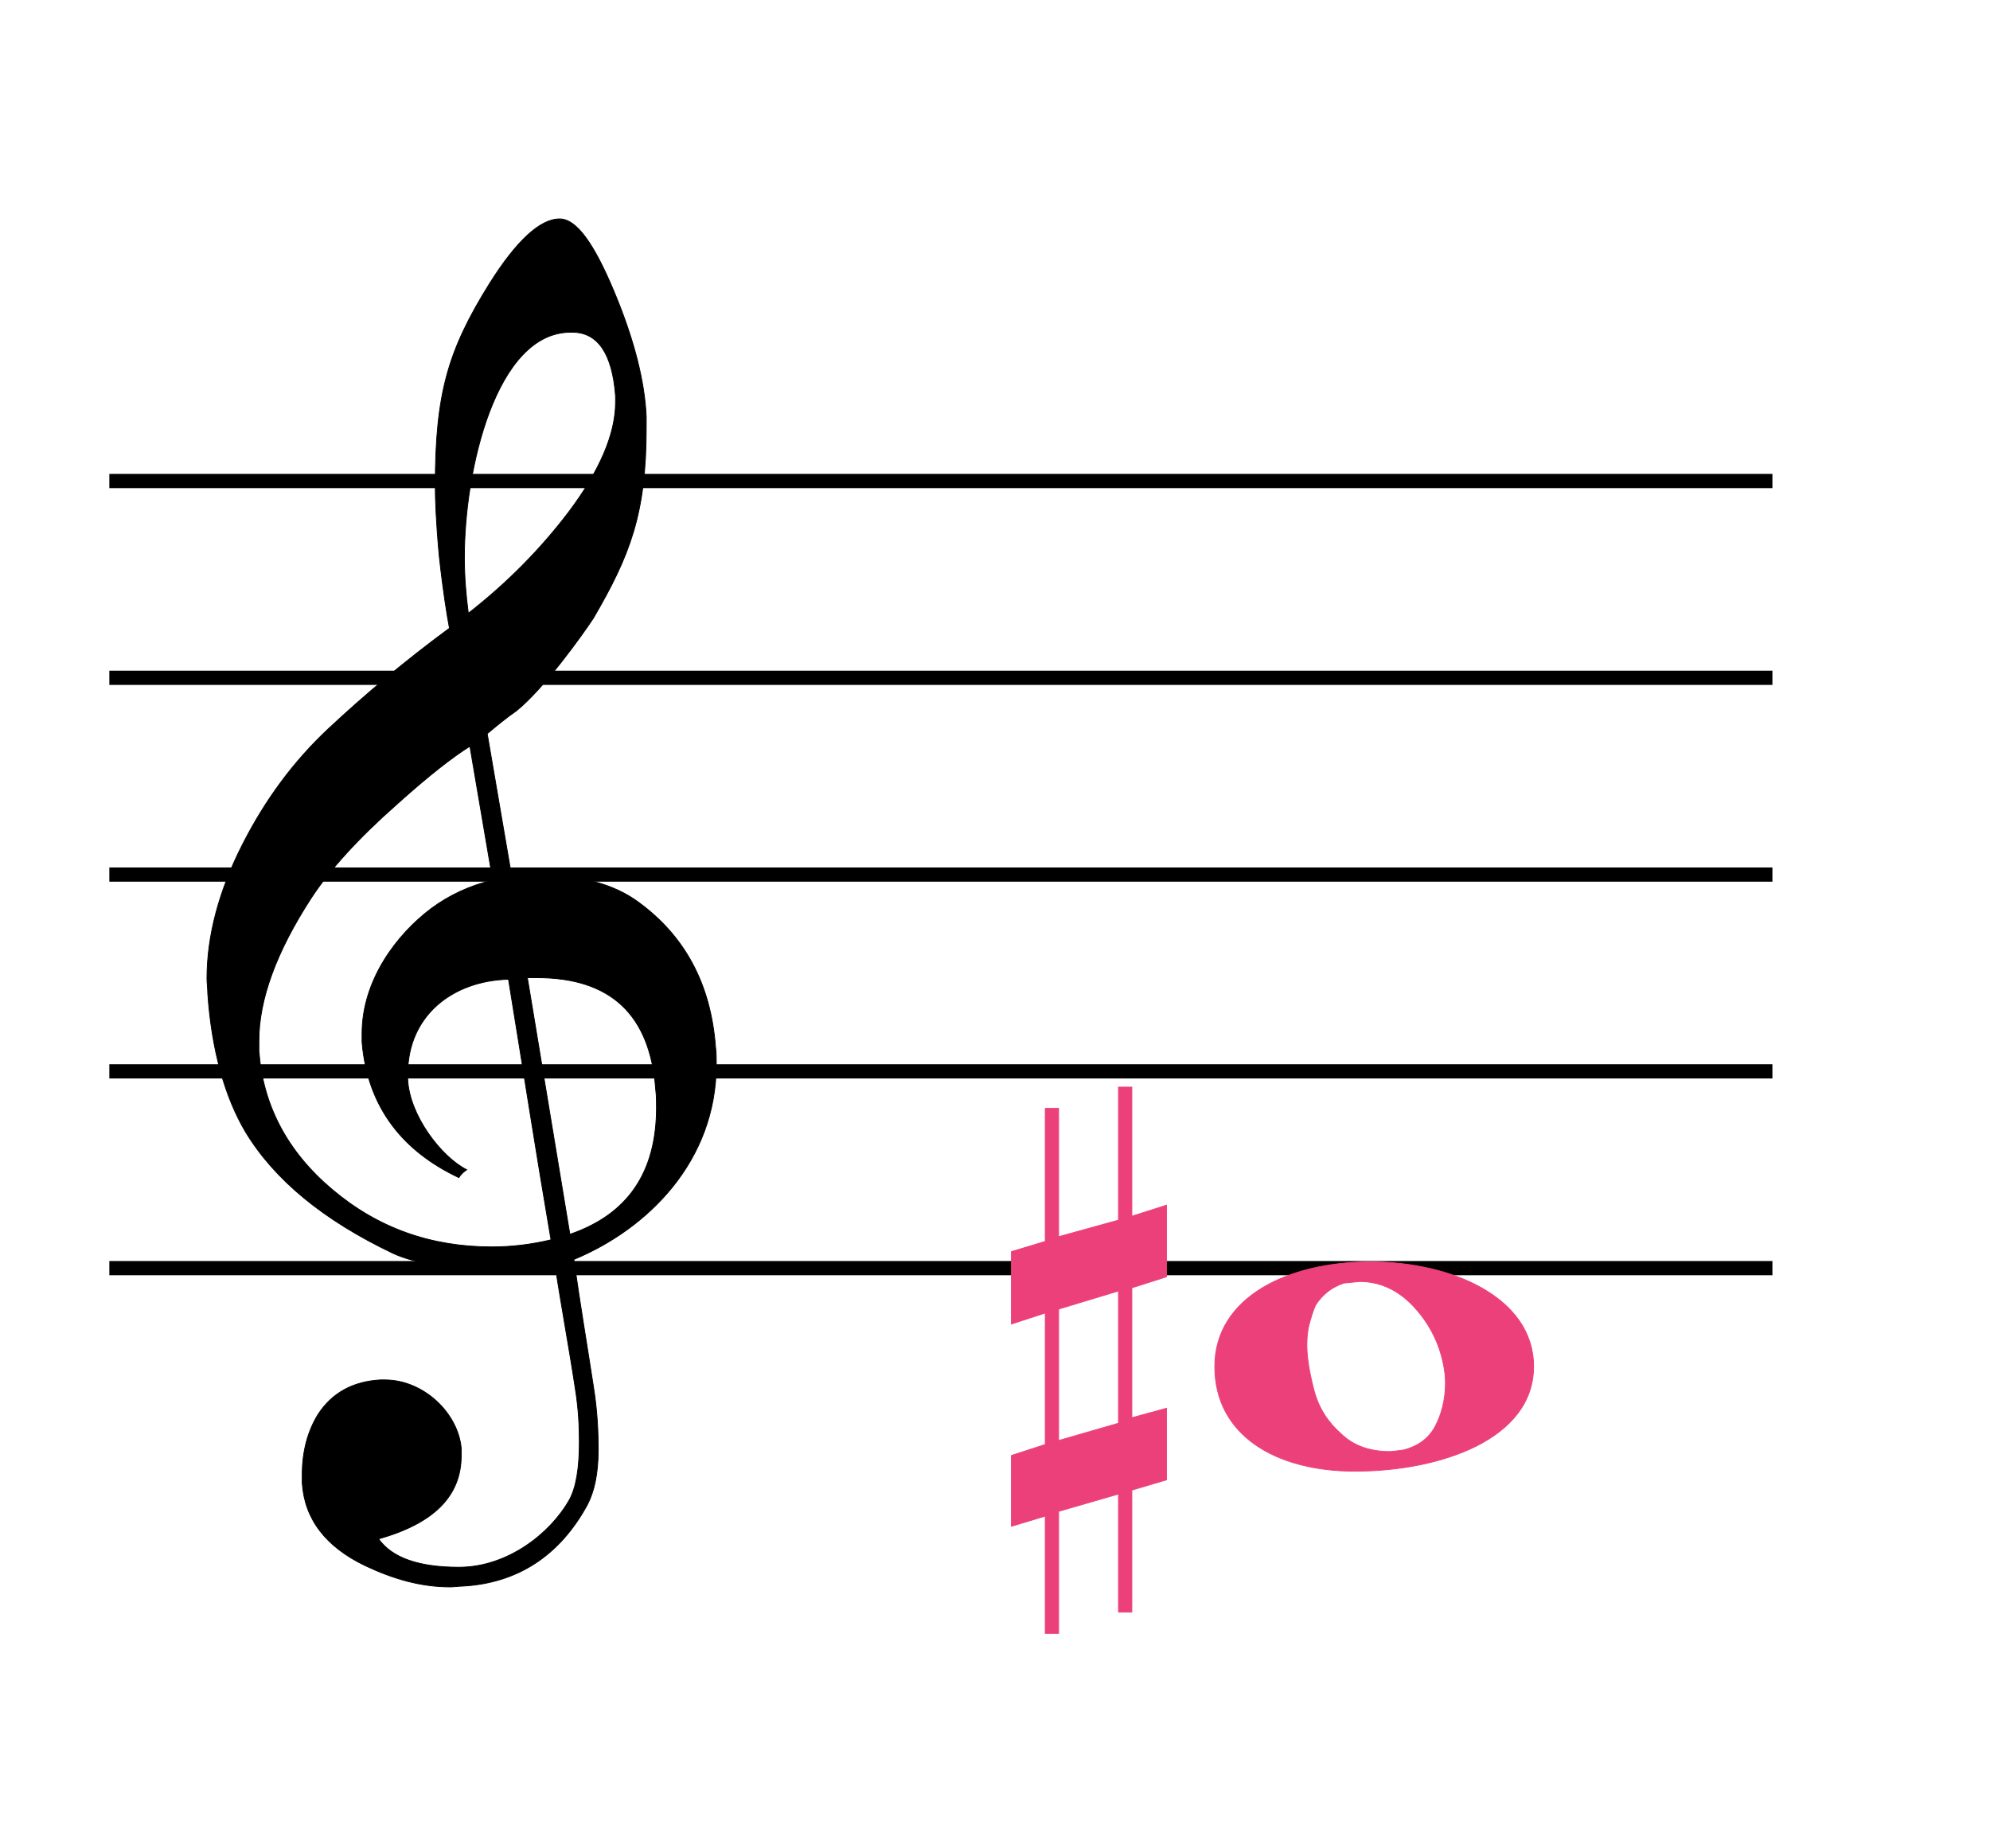
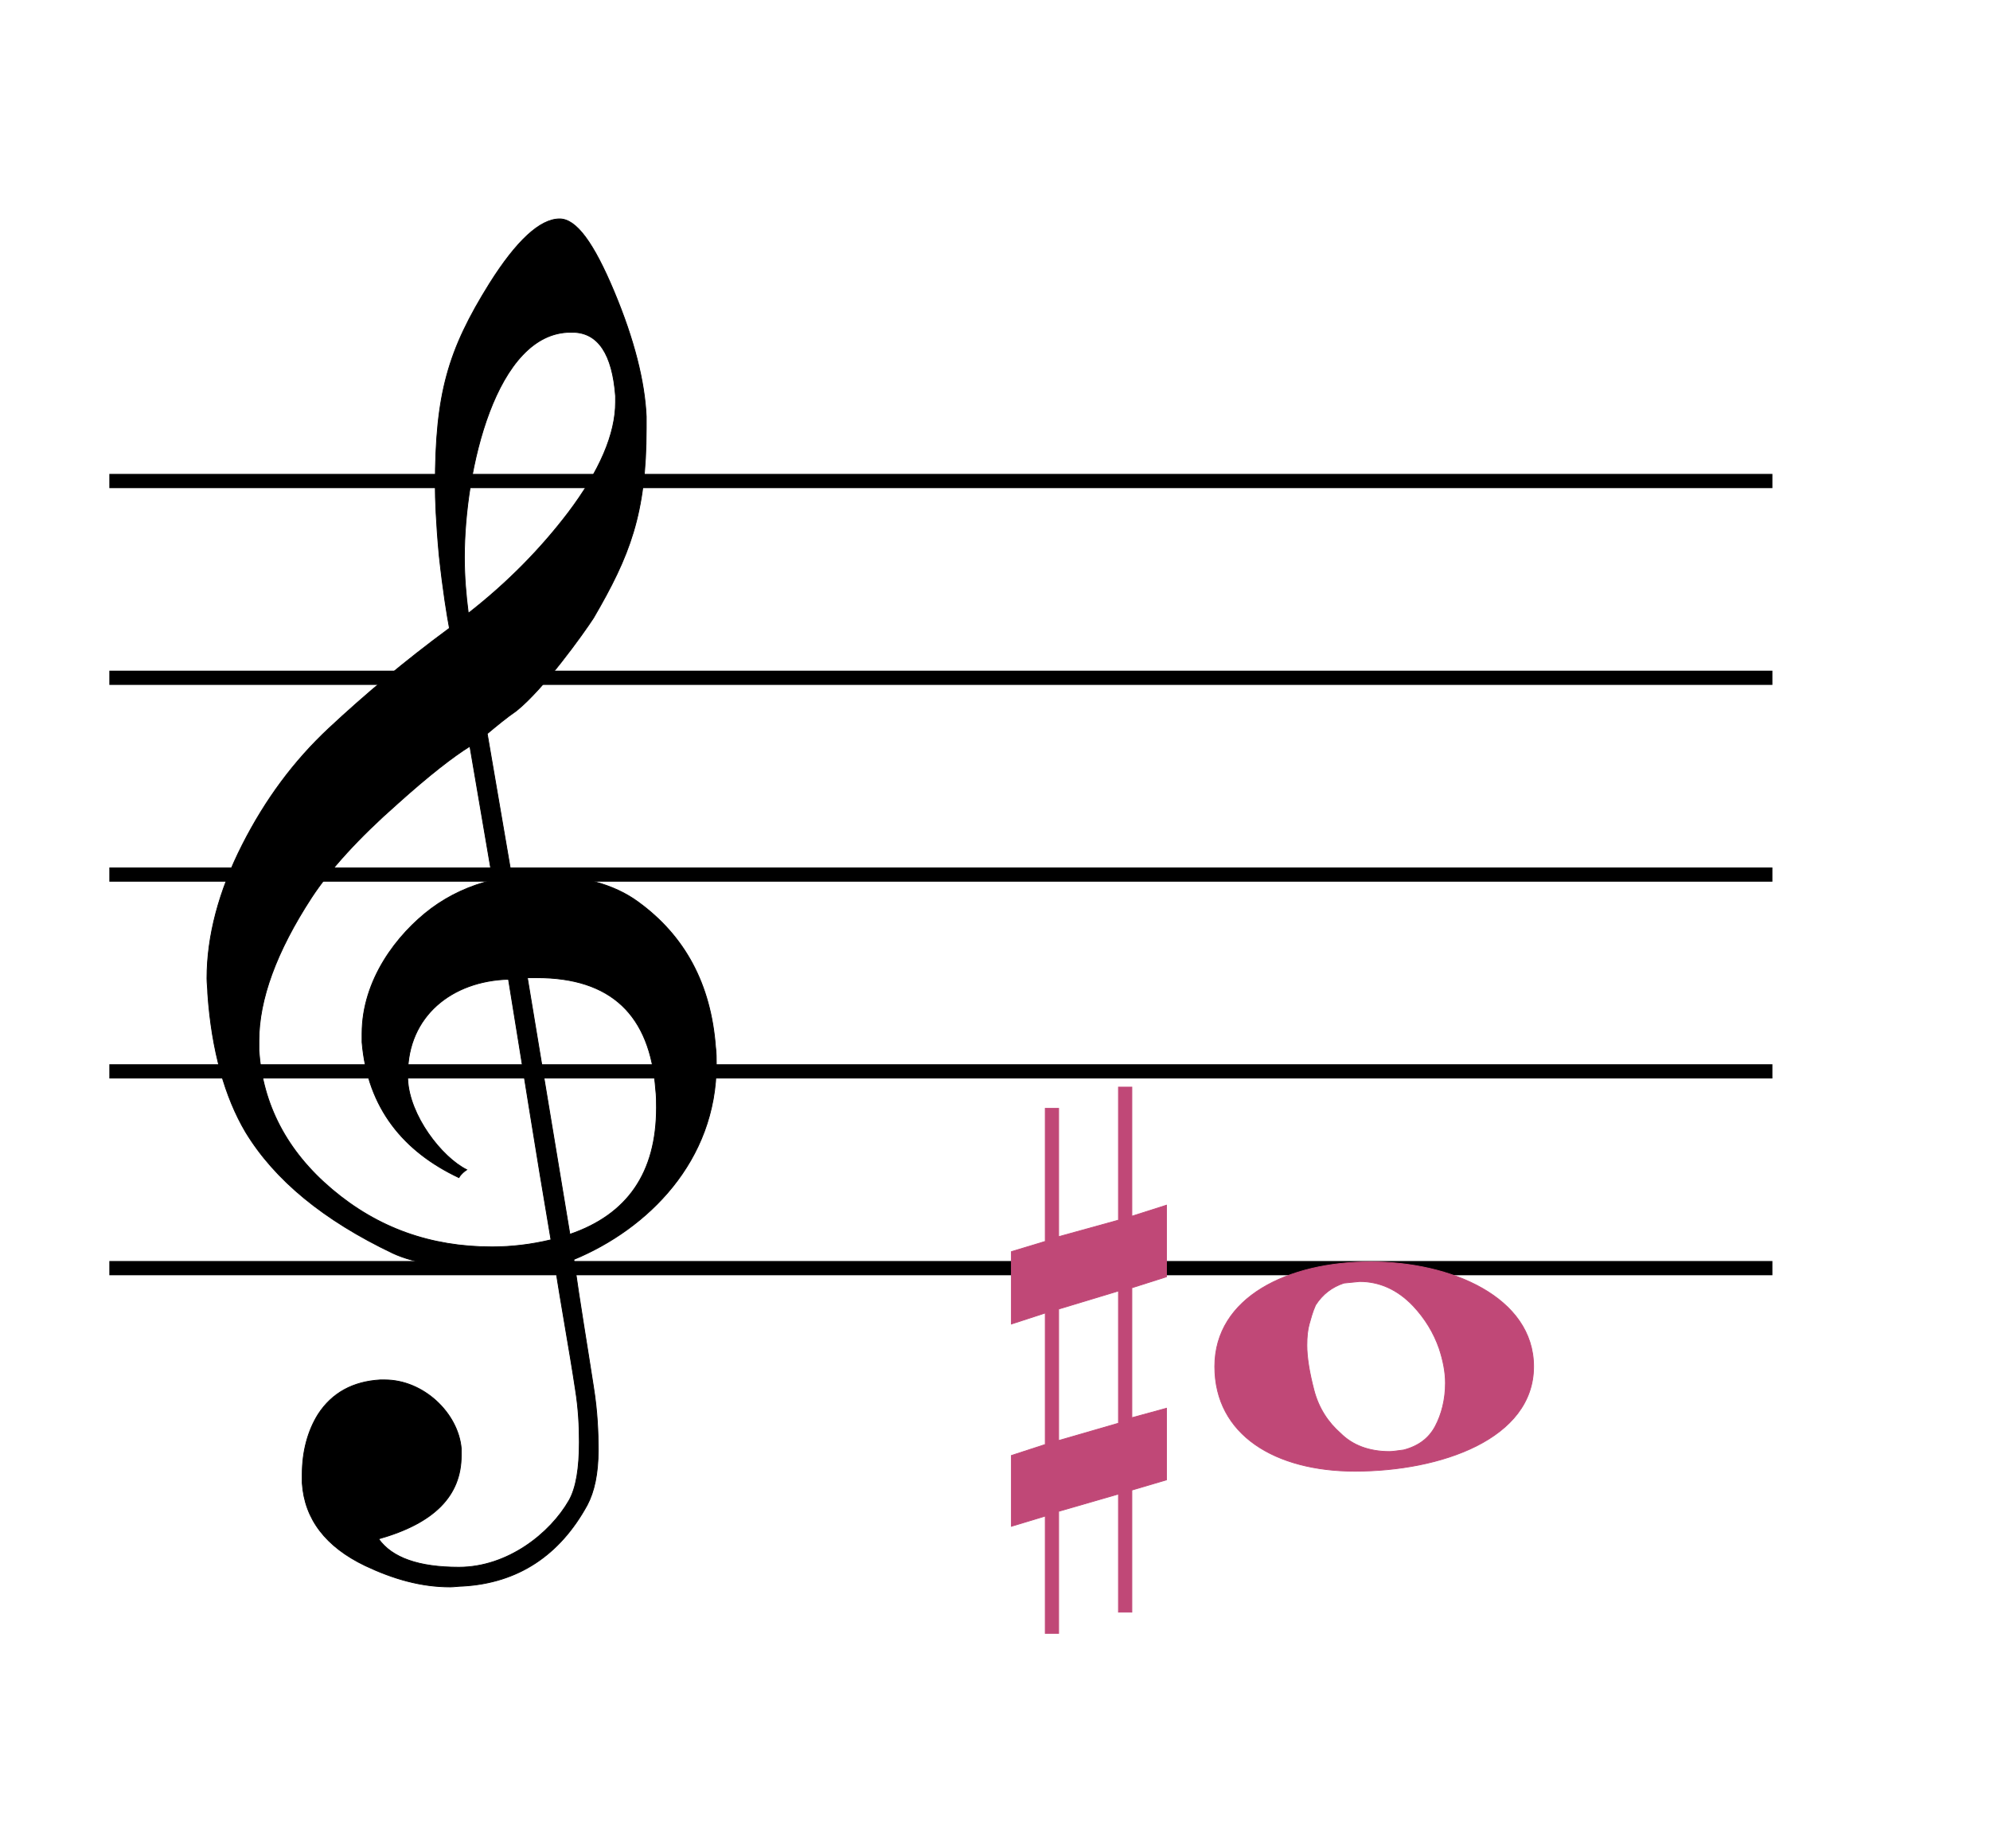
- <svg xmlns="http://www.w3.org/2000/svg" viewBox="0 0 182 169" version="1.1" overflow="visible" id="z1bg84yr">
+ <svg xmlns="http://www.w3.org/2000/svg" viewBox="0 0 182 169" version="1.1" overflow="visible" id="a9b17jj">
  <defs>
-     <g id="E050-z1bg84yr">
+     <g id="E050-a9b17jj">
      <path transform="scale(1,-1)" d="M441 -245c-23 -4 -48 -6 -76 -6c-59 0 -102 7 -130 20c-88 42 -150 93 -187 154c-26 44 -43 103 -48 176c0 6 -1 13 -1 19c0 54 15 111 45 170c29 57 65 106 110 148s96 85 153 127c-3 16 -8 46 -13 92c-4 43 -5 73 -5 89c0 117 16 172 69 257c34 54 64 82 89 82 c21 0 43 -30 69 -92s39 -115 41 -159v-15c0 -109 -21 -162 -67 -241c-13 -20 -63 -90 -98 -118c-13 -9 -25 -19 -37 -29l31 -181c8 1 18 2 28 2c58 0 102 -12 133 -35c59 -43 92 -104 98 -184c1 -7 1 -15 1 -22c0 -123 -87 -209 -181 -248c8 -57 17 -110 25 -162 c5 -31 6 -58 6 -80c0 -30 -5 -53 -14 -70c-35 -64 -88 -99 -158 -103c-5 0 -11 -1 -16 -1c-37 0 -72 10 -108 27c-50 24 -77 59 -80 105v11c0 29 7 55 20 76c18 28 45 42 79 44h6c49 0 93 -42 97 -87v-9c0 -51 -34 -86 -105 -106c17 -24 51 -36 102 -36c62 0 116 43 140 85 c9 16 13 41 13 74c0 20 -1 42 -5 67c-8 53 -18 106 -26 159zM461 939c-95 0 -135 -175 -135 -286c0 -24 2 -48 5 -71c50 39 92 82 127 128c40 53 60 100 60 140v8c-4 53 -22 81 -55 81h-2zM406 119l54 -326c73 25 110 78 110 161c0 7 0 15 -1 23c-7 95 -57 142 -151 142h-12 zM382 117c-72 -2 -128 -47 -128 -120v-7c2 -46 43 -99 75 -115c-3 -2 -7 -5 -10 -10c-70 33 -116 88 -123 172v11c0 68 44 126 88 159c23 17 49 29 78 36l-29 170c-21 -13 -52 -37 -92 -73c-50 -44 -86 -84 -109 -119c-45 -69 -67 -130 -67 -182v-13c5 -68 35 -127 93 -176 s125 -73 203 -73c25 0 50 3 75 9c-19 111 -36 221 -54 331z" />
    </g>
-     <g id="E0A2-z1bg84yr">
+     <g id="E0A2-a9b17jj">
      <path transform="scale(1,-1)" d="M198 133c102 0 207 -45 207 -133c0 -92 -118 -133 -227 -133c-101 0 -178 46 -178 133c0 88 93 133 198 133zM293 -21c0 14 -3 29 -8 44c-7 20 -18 38 -33 54c-20 21 -43 31 -68 31l-20 -2c-15 -5 -27 -14 -36 -28c-4 -9 -6 -17 -8 -24s-3 -16 -3 -27c0 -15 3 -34 9 -57 s18 -41 34 -55c15 -15 36 -23 62 -23c4 0 10 1 18 2c19 5 32 15 40 30s13 34 13 55z" />
    </g>
-     <g id="E262-z1bg84yr">
+     <g id="E262-a9b17jj">
      <path transform="scale(1,-1)" d="M136 186v169h17v-164l44 14v-91l-44 -14v-165l44 12v-91l-44 -13v-155h-17v150l-76 -22v-155h-17v149l-43 -13v90l43 14v167l-43 -14v92l43 13v169h17v-163zM60 73v-167l76 22v168z" />
    </g>
  </defs>
-   <style type="text/css">#z1bg84yr g.ending, #z1bg84yr g.fing, #z1bg84yr g.reh, #z1bg84yr g.tempo {font-weight:bold;}#z1bg84yr g.dir, #z1bg84yr g.dynam, #z1bg84yr g.mNum {font-style:italic;}#z1bg84yr g.label {font-weight:normal;}#z1bg84yr ellipse, #z1bg84yr path, #z1bg84yr polygon, #z1bg84yr polyline, #z1bg84yr rect {stroke:currentColor}#z1bg84yr g.cursor {fill:dodgerblue; color:dodgerblue;}#z1bg84yr g.cursor.chord {fill:limegreen; color:limegreen;}</style>
+   <style type="text/css">#a9b17jj g.ending, #a9b17jj g.fing, #a9b17jj g.reh, #a9b17jj g.tempo {font-weight:bold;}#a9b17jj g.dir, #a9b17jj g.dynam, #a9b17jj g.mNum {font-style:italic;}#a9b17jj g.label {font-weight:normal;}#a9b17jj ellipse, #a9b17jj path, #a9b17jj polygon, #a9b17jj polyline, #a9b17jj rect {stroke:currentColor}#a9b17jj g.cursor {fill:dodgerblue; color:dodgerblue;}#a9b17jj g.cursor.chord {fill:limegreen; color:limegreen;}</style>
  <svg class="definition-scale" color="black" font-family="Times, serif" viewBox="0 0 1820 1690">
    <g class="page-margin" transform="translate(100, 200)">
-       <g id="a5uc1nt" class="mdiv pageMilestone" />
-       <g id="bo41l8o" class="score pageMilestone" />
-       <g id="z1enfv54" class="system">
-         <g id="o1h9dfu1" class="section systemMilestone" />
-         <g id="pfhdxpb" class="measure">
-           <g id="yn4p31t" class="staff">
+       <g id="b1l3kf79" class="mdiv pageMilestone" />
+       <g id="cdji7j9" class="score pageMilestone" />
+       <g id="as3mk7x" class="system">
+         <g id="pvchsl1" class="section systemMilestone" />
+         <g id="qrrbkts" class="measure">
+           <g id="z122re9e" class="staff">
            <path d="M0 240 L1521 240" stroke-width="13" />
            <path d="M0 420 L1521 420" stroke-width="13" />
            <path d="M0 600 L1521 600" stroke-width="13" />
            <path d="M0 780 L1521 780" stroke-width="13" />
            <path d="M0 960 L1521 960" stroke-width="13" />
-             <g id="wgy2z1n" class="clef">
-               <use href="#E050-z1bg84yr" transform="translate(90, 780) scale(0.72, 0.72)" />
+             <g id="x1r17jvl" class="clef">
+               <use href="#E050-a9b17jj" transform="translate(90, 780) scale(0.72, 0.72)" />
            </g>
-             <g id="xhva733" class="keySig" />
-             <g id="z121nbn4" class="layer">
-               <g id="a7t8p9q" class="note" color="#EC407A" fill="#EC407A">
+             <g id="yxpagy4" class="keySig" />
+             <g id="a1i6nl2f" class="layer">
+               <g id="bvmctxt" class="note" color="#C04877" fill="#C04877">
                <g class="notehead">
-                   <use href="#E0A2-z1bg84yr" transform="translate(1011, 1050) scale(0.72, 0.72)" />
+                   <use href="#E0A2-a9b17jj" transform="translate(1011, 1050) scale(0.72, 0.72)" />
                </g>
-                 <g id="bl0oy2l" class="accid">
-                   <use href="#E262-z1bg84yr" transform="translate(825, 1050) scale(0.72, 0.72)" />
+                 <g id="c1e7524r" class="accid">
+                   <use href="#E262-a9b17jj" transform="translate(825, 1050) scale(0.72, 0.72)" />
                </g>
              </g>
-               <g id="c19bjawg" class="space" />
+               <g id="d19kh0wp" class="space" />
            </g>
          </g>
-           <g id="x1jr24qd" class="barLine" />
+           <g id="y1204yuj" class="barLine" />
        </g>
-         <g id="k1ggg1lf" class="systemMilestoneEnd o1h9dfu1" />
+         <g id="l1qzwlcy" class="systemMilestoneEnd pvchsl1" />
      </g>
-       <g id="l1krymys" class="pageMilestoneEnd bo41l8o" />
-       <g id="m6dig2g" class="pageMilestoneEnd a5uc1nt" />
+       <g id="m1gkvxha" class="pageMilestoneEnd cdji7j9" />
+       <g id="n8fro3l" class="pageMilestoneEnd b1l3kf79" />
    </g>
  </svg>
</svg>
